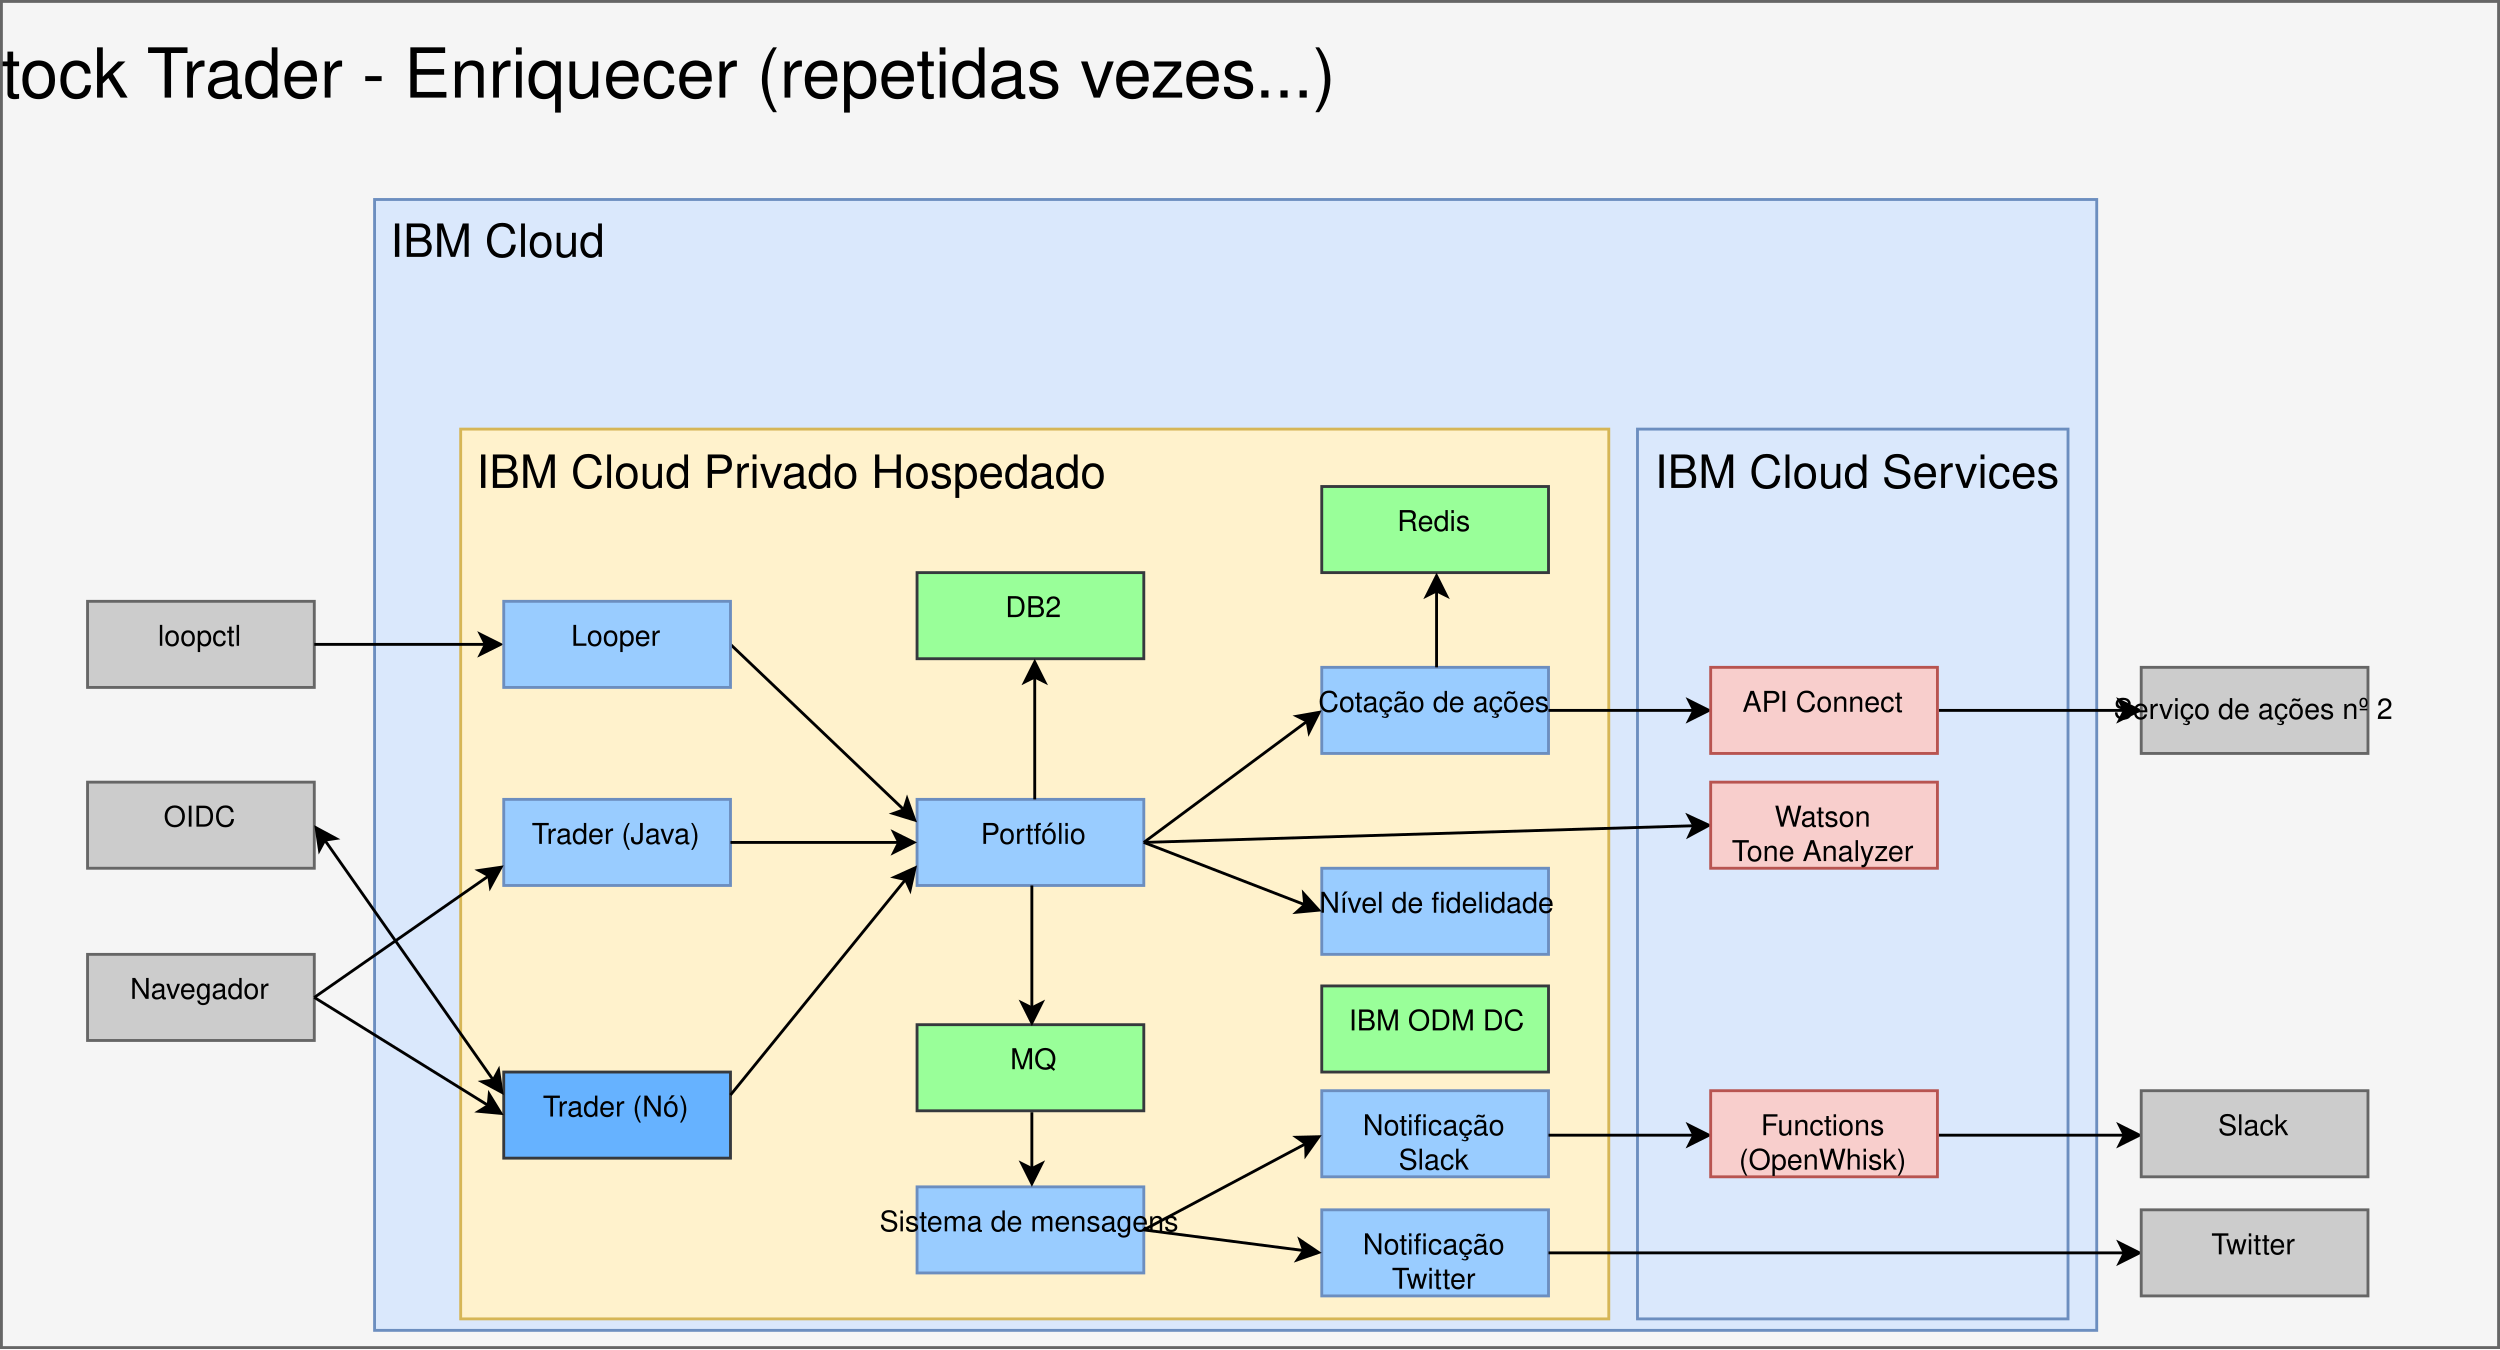
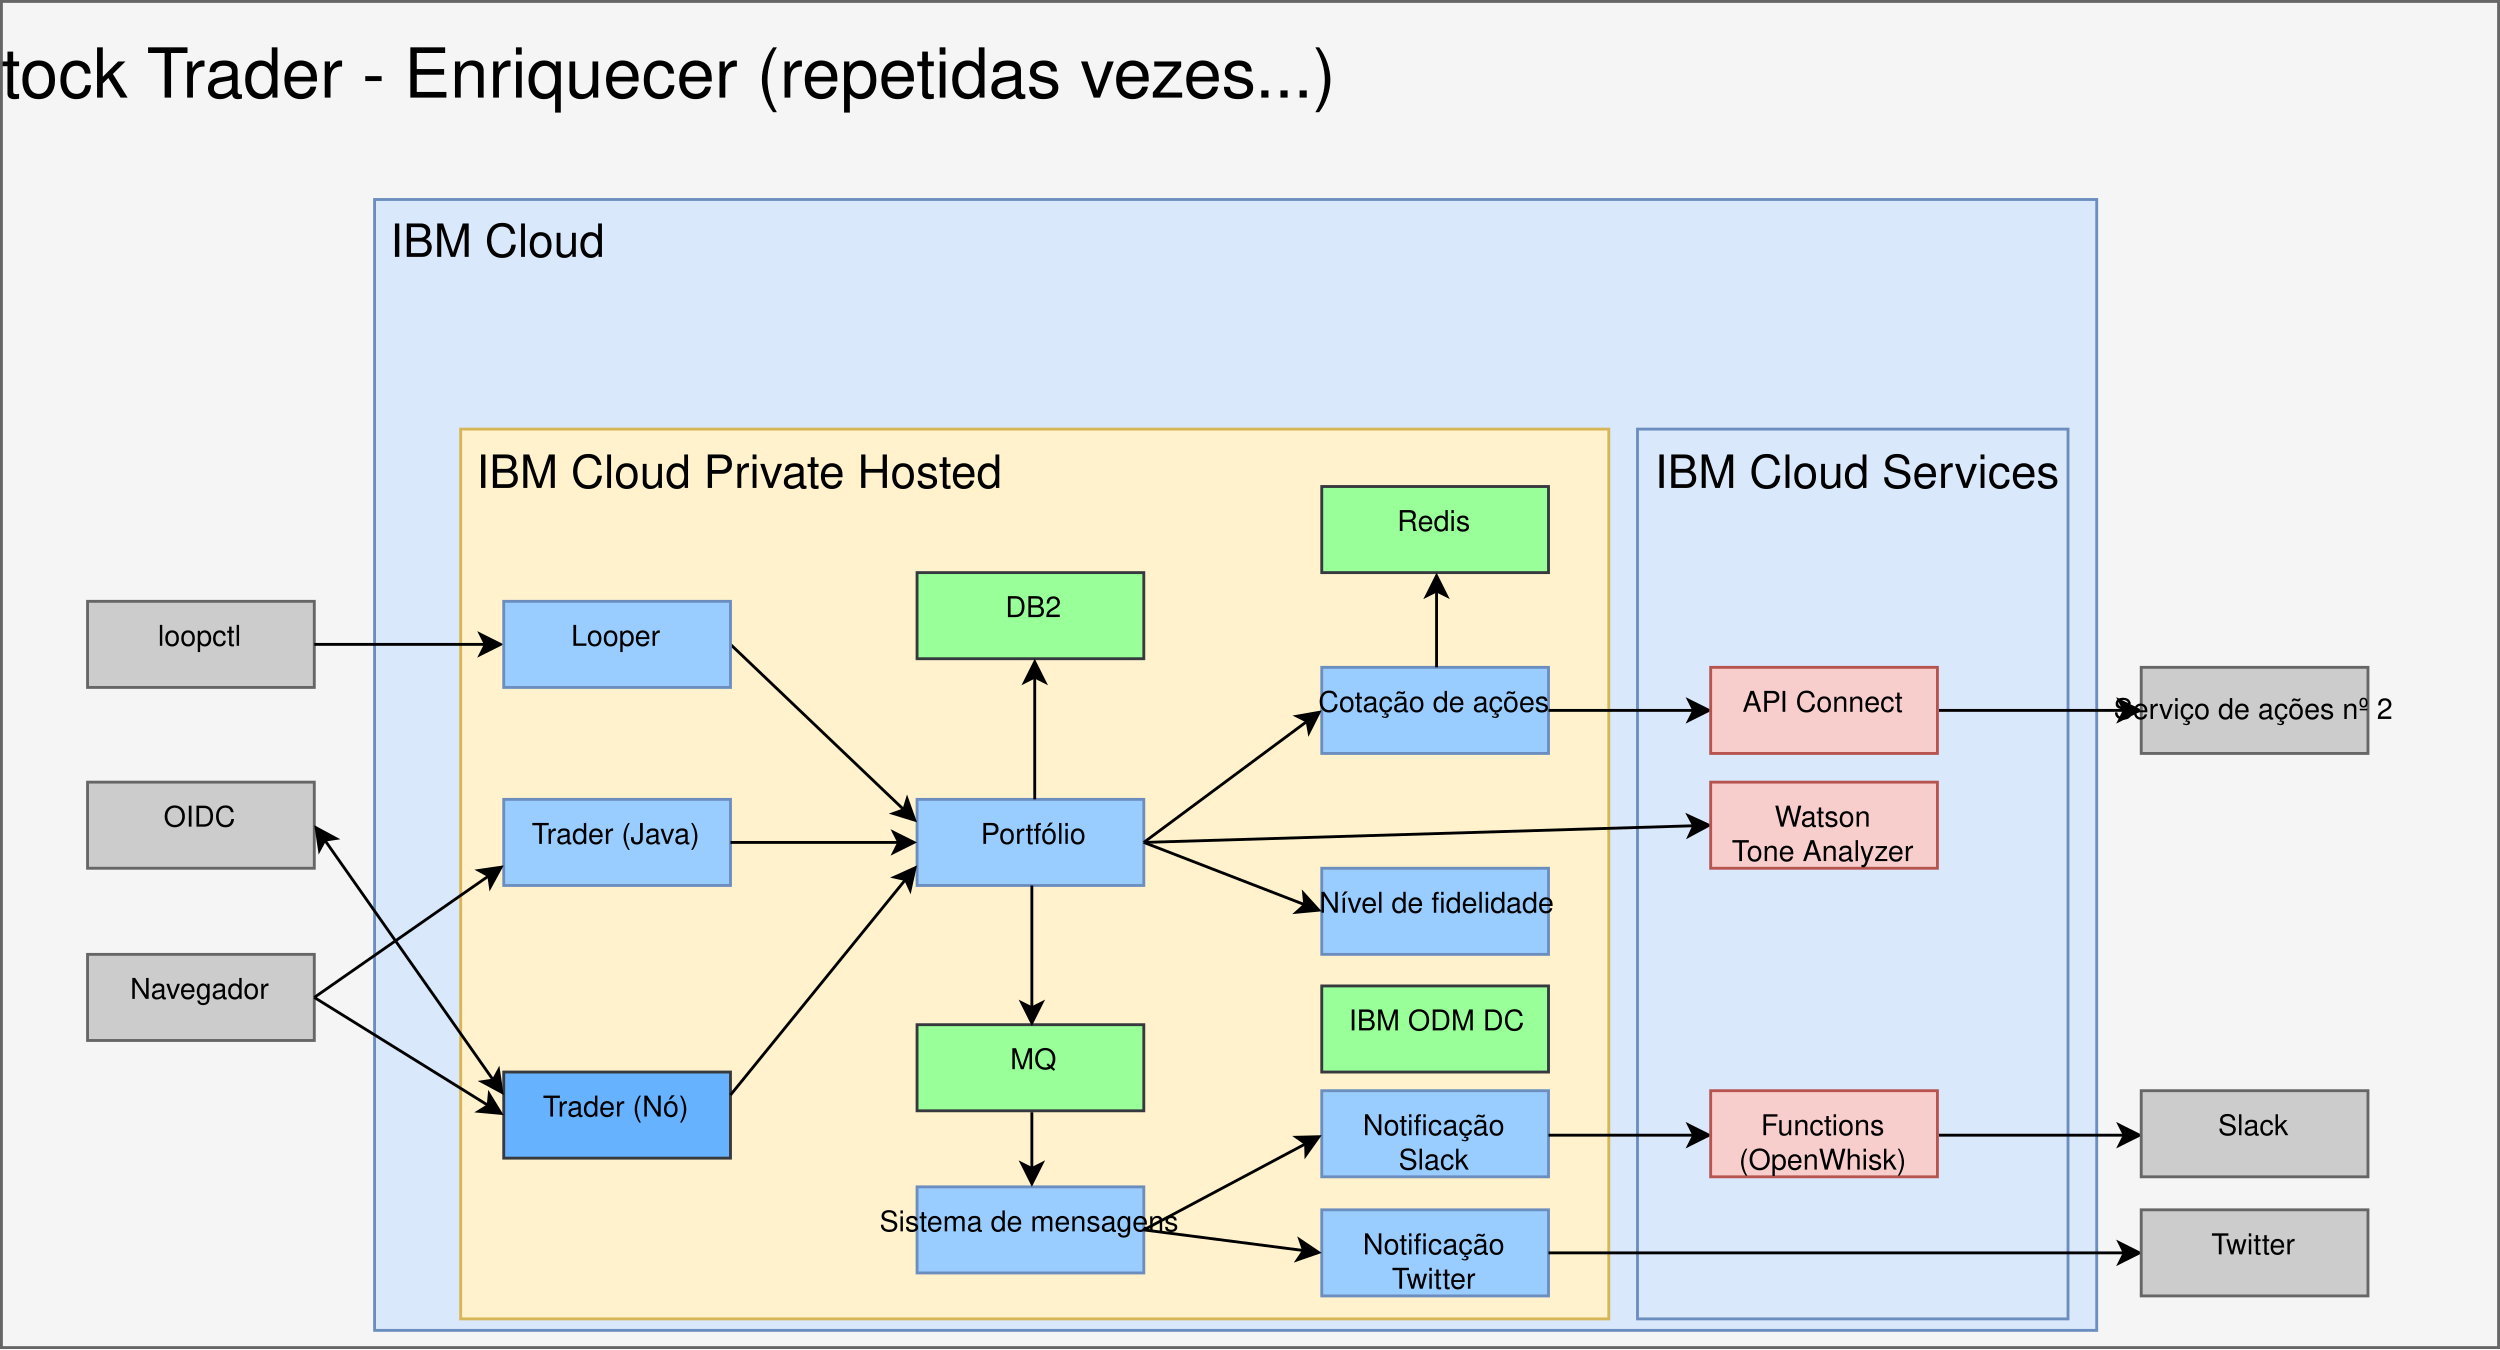
<svg xmlns="http://www.w3.org/2000/svg" width="871px" height="470px" version="1.1">
  <g transform="translate(.5 .5)">
    <g pointer-events="none">
      <rect width="870" height="469" fill="#f5f5f5" stroke="#666" />
      <rect x="130" y="69" width="600" height="394" fill="#dae8fc" stroke="#6c8ebf" />
      <rect x="570" y="149" width="150" height="310" fill="#dae8fc" stroke="#6c8ebf" />
    </g>
    <g font-family="Helvetica" font-size="24px" text-anchor="middle">
      <text x="224.5" y="33.5">Stock Trader - Enriquecer (repetidas vezes...)</text>
    </g>
    <rect x="160" y="149" width="400" height="310" fill="#fff2cc" pointer-events="none" stroke="#d6b656" />
    <g font-family="Helvetica" font-size="16px">
-       <text x="165.5" y="169.5">IBM Cloud Privado Hospedado</text>
+       <text x="165.5" y="169.5">IBM Cloud Private Hosted</text>
    </g>
    <rect x="319" y="199" width="79" height="30" fill="#9f9" pointer-events="none" stroke="#36393d" />
    <g font-family="Helvetica" font-size="10px" text-anchor="middle">
      <text x="359.5" y="214.5">DB2</text>
    </g>
    <rect x="460" y="343" width="79" height="30" fill="#9f9" pointer-events="none" stroke="#36393d" />
    <g font-family="Helvetica" font-size="10px" text-anchor="middle">
      <text x="500" y="358.5">IBM ODM DC</text>
    </g>
    <rect x="460" y="169" width="79" height="30" fill="#9f9" pointer-events="none" stroke="#36393d" />
    <g font-family="Helvetica" font-size="10px" text-anchor="middle">
      <text x="499" y="184.5">Redis</text>
    </g>
    <rect x="175" y="373" width="79" height="30" fill="#66b2ff" pointer-events="none" stroke="#36393d" />
    <g font-family="Helvetica" font-size="10px" text-anchor="middle">
      <text x="214" y="388.5">Trader (Nó)</text>
    </g>
    <rect x="319" y="356.5" width="79" height="30" fill="#9f9" pointer-events="none" stroke="#36393d" />
    <g font-family="Helvetica" font-size="10px" text-anchor="middle">
      <text x="359.5" y="372">MQ</text>
    </g>
    <rect x="175" y="278" width="79" height="30" fill="#9cf" pointer-events="none" stroke="#6c8ebf" />
    <g font-family="Helvetica" font-size="10px" text-anchor="middle">
      <text x="214" y="293.5">Trader (Java)</text>
    </g>
    <rect x="319" y="278" width="79" height="30" fill="#9cf" pointer-events="none" stroke="#6c8ebf" />
    <g font-family="Helvetica" font-size="10px" text-anchor="middle">
      <text x="359.5" y="293.5">Portfólio</text>
    </g>
    <rect x="319" y="413" width="79" height="30" fill="#9cf" pointer-events="none" stroke="#6c8ebf" />
    <g font-family="Helvetica" font-size="10px" text-anchor="middle">
      <text x="358" y="428.5">Sistema de mensagens</text>
    </g>
    <rect x="460" y="232" width="79" height="30" fill="#9cf" pointer-events="none" stroke="#6c8ebf" />
    <g font-family="Helvetica" font-size="10px" text-anchor="middle">
      <text x="499" y="247.5">Cotação de ações</text>
    </g>
    <rect x="460" y="302" width="79" height="30" fill="#9cf" pointer-events="none" stroke="#6c8ebf" />
    <g font-family="Helvetica" font-size="10px" text-anchor="middle">
      <text x="500" y="317.5">Nível de fidelidade</text>
    </g>
    <rect x="460" y="379.5" width="79" height="30" fill="#9cf" pointer-events="none" stroke="#6c8ebf" />
    <g font-family="Helvetica" font-size="10px" text-anchor="middle">
      <text x="499" y="395">Notificação</text>
      <text x="499" y="407">Slack</text>
    </g>
    <rect x="460" y="421" width="79" height="30" fill="#9cf" pointer-events="none" stroke="#6c8ebf" />
    <g font-family="Helvetica" font-size="10px" text-anchor="middle">
      <text x="499" y="436.5">Notificação</text>
      <text x="499" y="448.5">Twitter</text>
    </g>
    <g pointer-events="none" stroke="#000" stroke-miterlimit="10">
      <path d="m254 293h58.63" fill="none" />
      <path d="m317.88 293-7 3.5 1.75-3.5-1.75-3.5z" />
      <path d="m398 293 56.89-42.21" fill="none" />
      <path d="m459.1 247.67-3.53 6.98-0.68-3.86-3.5-1.76z" />
      <path d="m398 293 56.06 21.7" fill="none" />
      <path d="m458.96 316.6-7.79 0.73 2.89-2.63-0.37-3.89z" />
      <path d="m360 278v-42.63" fill="none" />
      <path d="m360 230.12 3.5 7-3.5-1.75-3.5 1.75z" />
      <path d="m500 232v-26.63" fill="none" />
      <path d="m500 200.12 3.5 7-3.5-1.75-3.5 1.75z" />
      <path d="m359 387v19.63" fill="none" />
      <path d="m359 411.88-3.5-7 3.5 1.75 3.5-1.75z" />
      <path d="m398 428 56.38-30.01" fill="none" />
      <path d="m459.01 395.53-4.53 6.37-0.1-3.91-3.19-2.27z" />
      <path d="m398 428 55.68 7.19" fill="none" />
      <path d="m458.89 435.86-7.39 2.57 2.18-3.24-1.28-3.7z" />
    </g>
    <g font-family="Helvetica" font-size="16px">
      <text x="135.5" y="89">IBM Cloud</text>
    </g>
    <g pointer-events="none" stroke="#000" stroke-miterlimit="10">
      <path d="m539 247h50.63" fill="none" />
      <path d="m594.88 247-7 3.5 1.75-3.5-1.75-3.5z" />
      <path d="m398 293 191.63-5.81" fill="none" />
      <path d="m594.88 287.03-6.89 3.71 1.64-3.55-1.85-3.44z" />
      <path d="m675 247h64.63" fill="none" />
      <path d="m744.88 247-7 3.5 1.75-3.5-1.75-3.5z" />
      <path d="m539 395h50.63" fill="none" />
      <path d="m594.88 395-7 3.5 1.75-3.5-1.75-3.5z" />
      <path d="m539 436h200.63" fill="none" />
      <path d="m744.88 436-7 3.5 1.75-3.5-1.75-3.5z" />
      <path d="m675 395h64.63" fill="none" />
      <path d="m744.88 395-7 3.5 1.75-3.5-1.75-3.5z" />
    </g>
    <g font-family="Helvetica" font-size="16px" text-anchor="middle">
      <text x="646.5" y="169.5">IBM Cloud Services</text>
    </g>
    <rect x="595.5" y="272" width="79" height="30" fill="#f8cecc" pointer-events="none" stroke="#b85450" />
    <g font-family="Helvetica" font-size="10px" text-anchor="middle">
      <text x="634.5" y="287.5">Watson</text>
      <text x="634.5" y="299.5">Tone Analyzer</text>
    </g>
    <rect x="595.5" y="379.5" width="79" height="30" fill="#f8cecc" pointer-events="none" stroke="#b85450" />
    <g font-family="Helvetica" font-size="10px" text-anchor="middle">
      <text x="634.5" y="395">Functions</text>
      <text x="634.5" y="407">(OpenWhisk)</text>
    </g>
    <rect x="595.5" y="232" width="79" height="30" fill="#f8cecc" pointer-events="none" stroke="#b85450" />
    <g font-family="Helvetica" font-size="10px" text-anchor="middle">
      <text x="634.5" y="247.5">API Connect</text>
    </g>
    <rect x="745.5" y="421" width="79" height="30" fill="#ccc" pointer-events="none" stroke="#666" />
    <g font-family="Helvetica" font-size="10px" text-anchor="middle">
      <text x="784.5" y="436.5">Twitter</text>
    </g>
    <rect x="745.5" y="379.5" width="79" height="30" fill="#ccc" pointer-events="none" stroke="#666" />
    <g font-family="Helvetica" font-size="10px" text-anchor="middle">
      <text x="784.5" y="395">Slack</text>
    </g>
    <rect x="30" y="209" width="79" height="30" fill="#ccc" pointer-events="none" stroke="#666" />
    <g font-family="Helvetica" font-size="10px" text-anchor="middle">
      <text x="69" y="224.5">loopctl</text>
    </g>
    <rect x="30" y="332" width="79" height="30" fill="#ccc" pointer-events="none" stroke="#666" />
    <g font-family="Helvetica" font-size="10px" text-anchor="middle">
      <text x="69" y="347.5">Navegador</text>
    </g>
    <rect x="30" y="272" width="79" height="30" fill="#ccc" pointer-events="none" stroke="#666" />
    <g font-family="Helvetica" font-size="10px" text-anchor="middle">
      <text x="69" y="287.5">OIDC</text>
    </g>
    <g pointer-events="none">
      <g stroke="#000" stroke-miterlimit="10">
        <path d="m254 224 60.39 57.6" fill="none" />
        <path d="m318.19 285.23-7.48-2.3 3.68-1.33 1.15-3.74z" />
        <path d="m109 347 60.78-42.36" fill="none" />
        <path d="m174.08 301.64-3.74 6.87-0.56-3.87-3.44-1.87z" />
        <path d="m109 347 60.59 37.64" fill="none" />
        <path d="m174.05 387.41-7.79-0.72 3.33-2.05 0.36-3.9z" />
        <path d="m109 224h59.63" fill="none" />
        <path d="m173.88 224-7 3.5 1.75-3.5-1.75-3.5z" />
        <path d="m254 381 60.98-75.06" fill="none" />
        <path d="m318.29 301.87-1.69 7.64-1.62-3.57-3.82-0.85z" />
        <path d="m112.66 292.21 58.68 83.58" fill="none" />
        <path d="m109.64 287.91 6.89 3.72-3.87 0.58-1.86 3.45z" />
        <path d="m174.36 380.09-6.89-3.72 3.87-0.58 1.86-3.45z" />
        <path d="m359 308v42.63" fill="none" />
        <path d="m359 355.88-3.5-7 3.5 1.75 3.5-1.75z" />
      </g>
      <rect x="175" y="209" width="79" height="30" fill="#9cf" stroke="#6c8ebf" />
    </g>
    <g font-family="Helvetica" font-size="10px" text-anchor="middle">
      <text x="214" y="224.5">Looper</text>
    </g>
    <rect x="745.5" y="232" width="79" height="30" fill="#ccc" pointer-events="none" stroke="#666" />
    <g font-family="Helvetica" font-size="10px" text-anchor="middle">
      <text x="784.5" y="250">Serviço de ações nº 2</text>
    </g>
  </g>
</svg>
